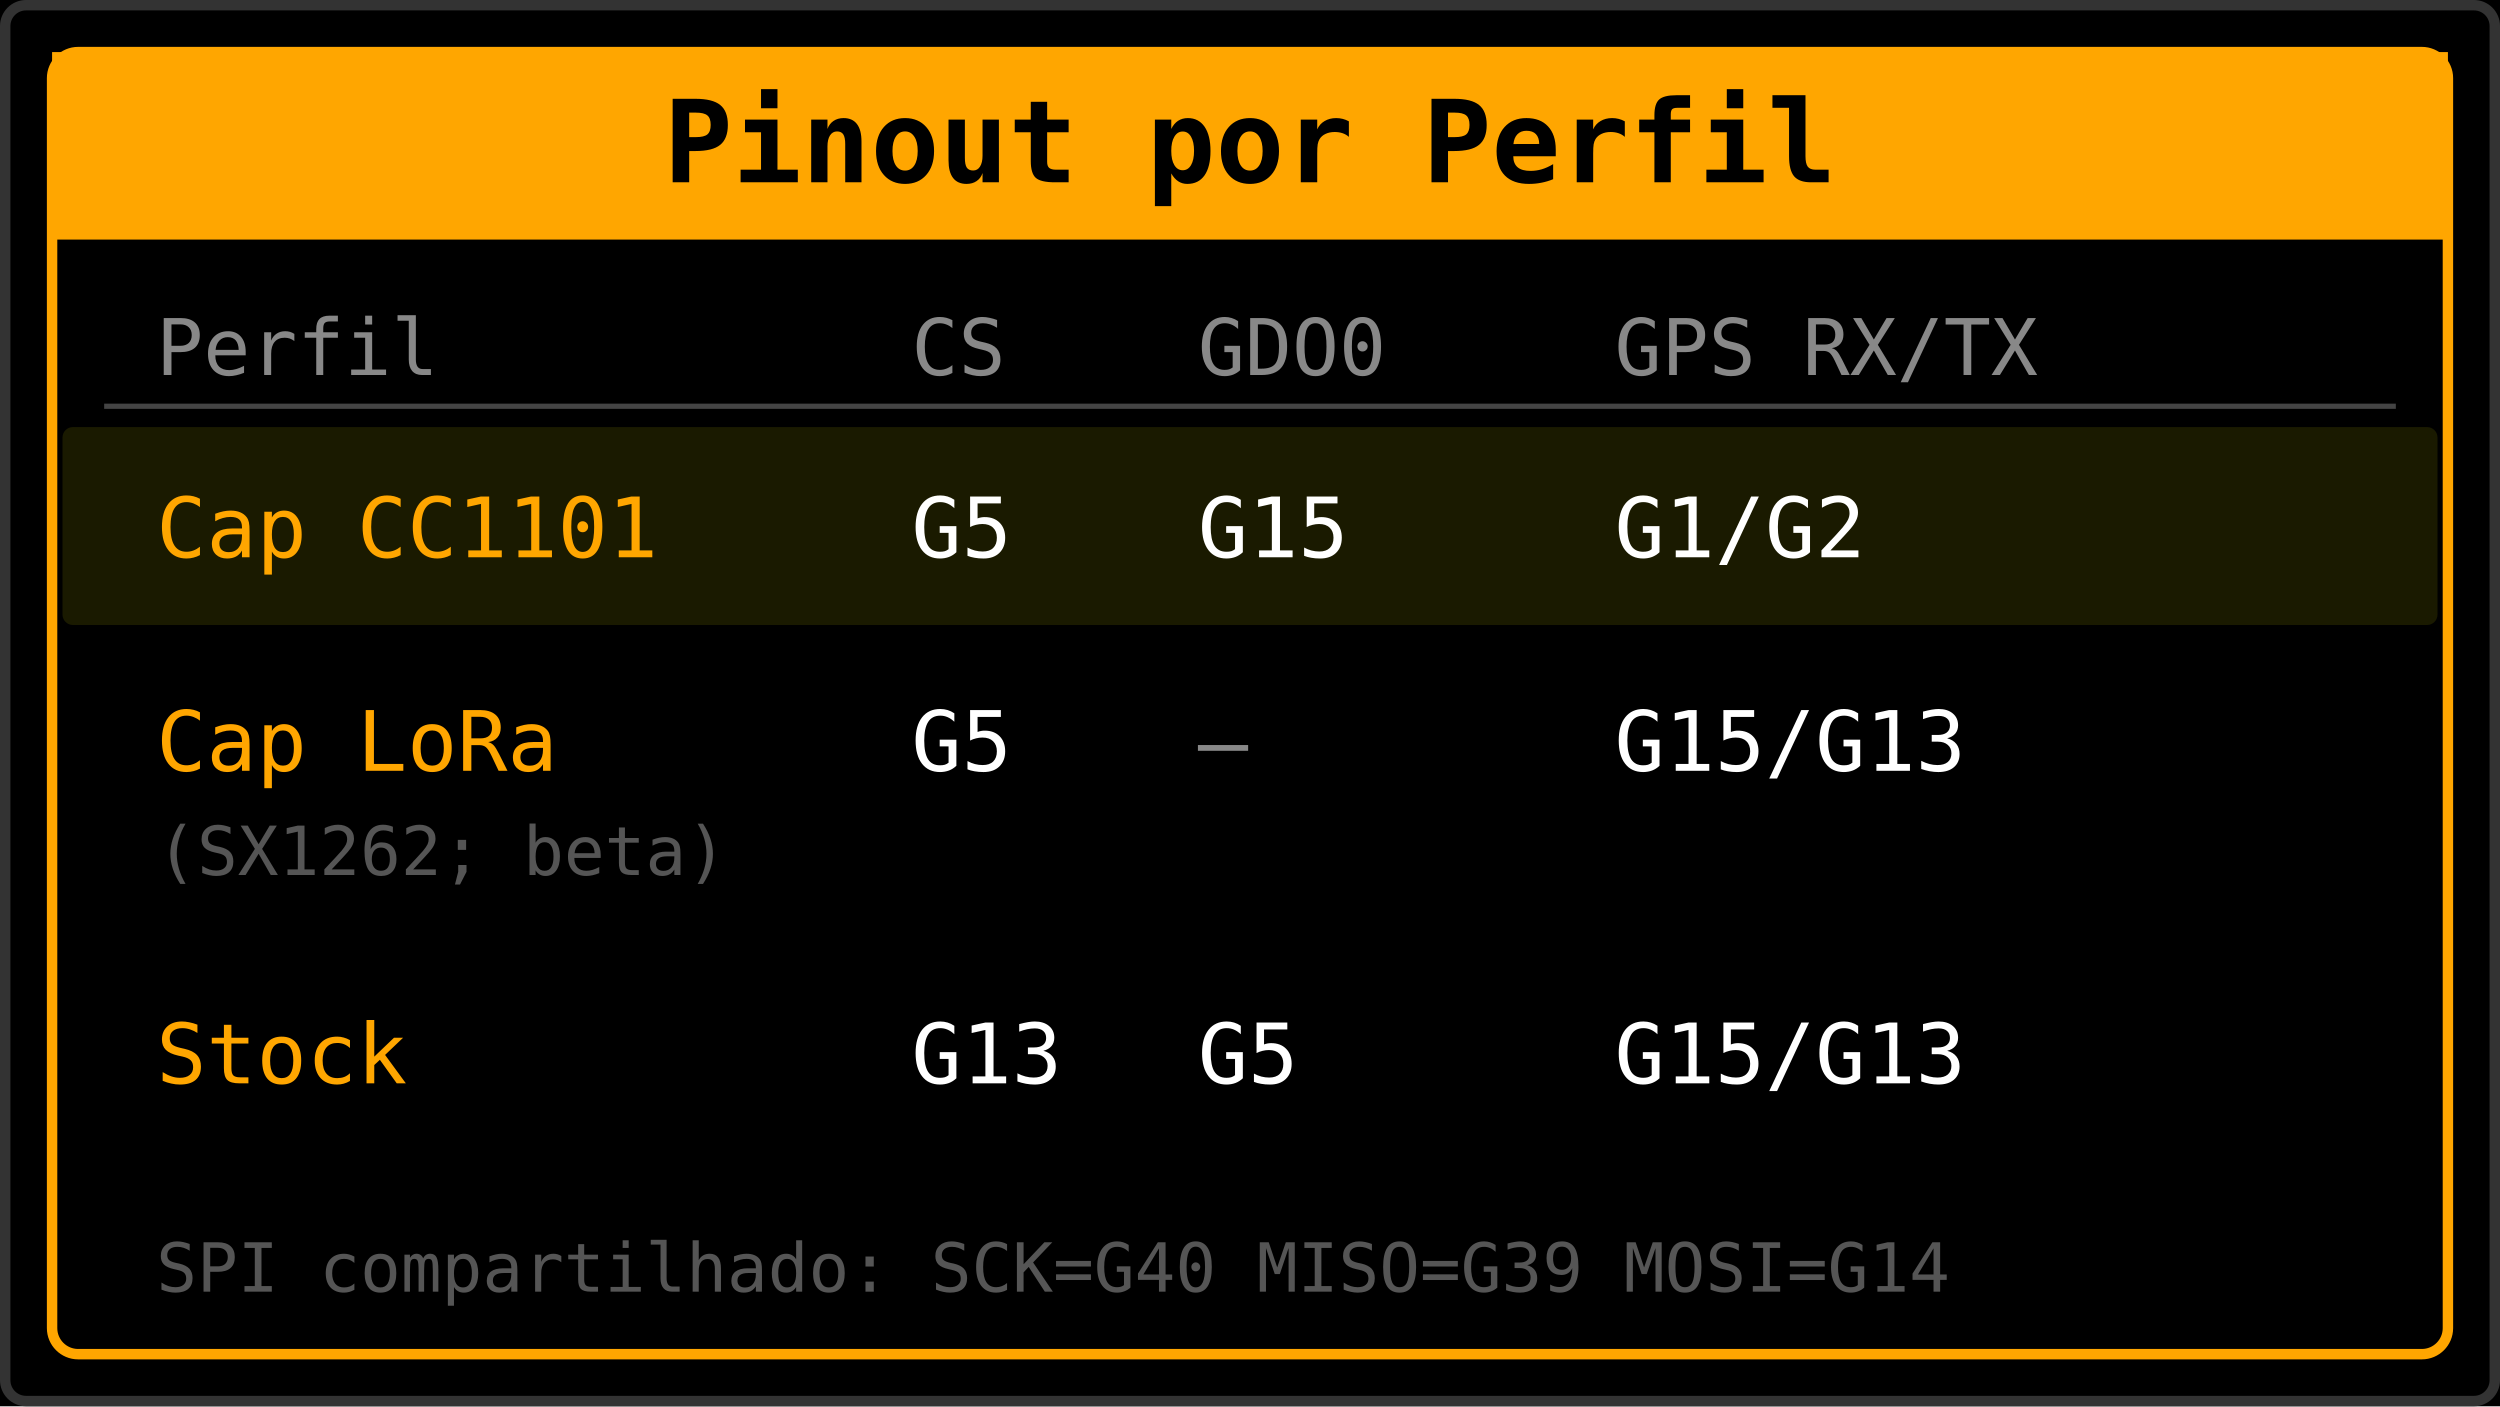
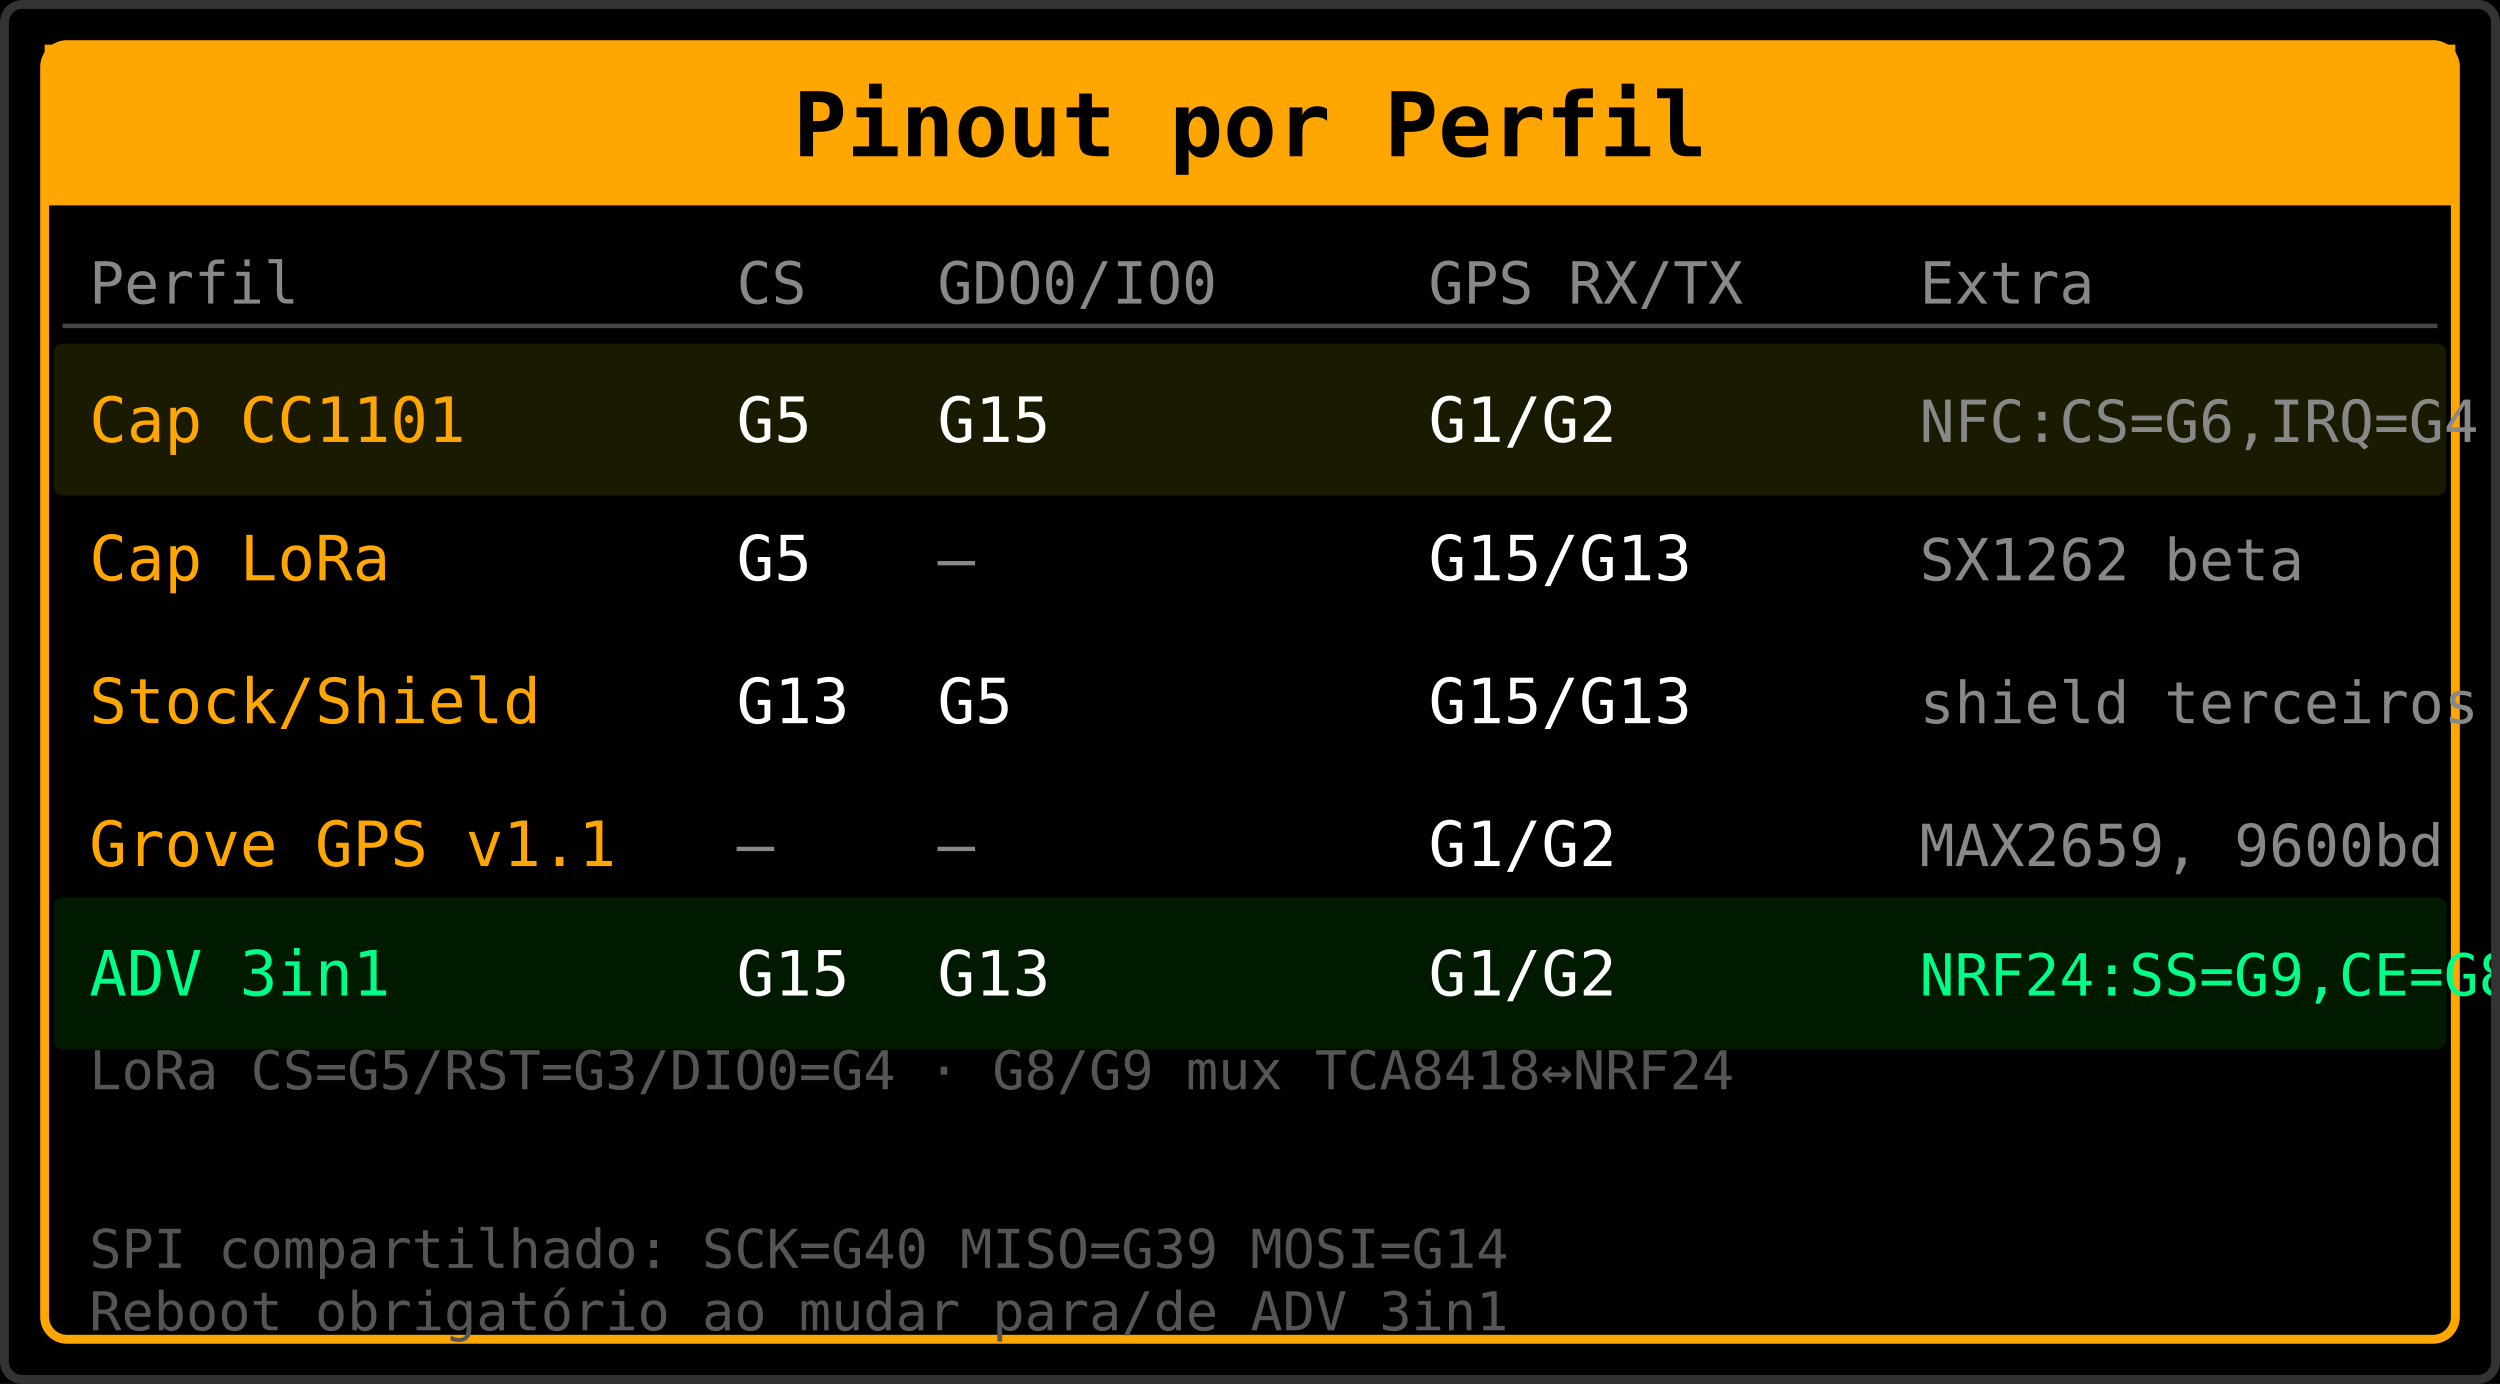
- <svg xmlns="http://www.w3.org/2000/svg" width="480" height="270" viewBox="0 0 480 270">
-   <rect width="480" height="270" fill="#000000" />
-   <rect x="10" y="10" width="460" height="250" fill="none" stroke="#FFA600" stroke-width="2" rx="5" />
-   <rect x="10" y="10" width="460" height="36" fill="#FFA600" />
-   <text x="240" y="35" font-family="monospace" font-size="22" fill="#000000" text-anchor="middle" font-weight="bold">Pinout por Perfil</text>
-   <text x="30" y="72" font-family="monospace" font-size="15" fill="#888888">Perfil</text>
-   <text x="175" y="72" font-family="monospace" font-size="15" fill="#888888">CS</text>
-   <text x="230" y="72" font-family="monospace" font-size="15" fill="#888888">GDO0</text>
-   <text x="310" y="72" font-family="monospace" font-size="15" fill="#888888">GPS RX/TX</text>
-   <line x1="20" y1="78" x2="460" y2="78" stroke="#444444" stroke-width="1" />
-   <rect x="12" y="82" width="456" height="38" fill="#1A1A00" rx="2" />
-   <text x="30" y="107" font-family="monospace" font-size="16" fill="#FFA600">Cap CC1101</text>
-   <text x="175" y="107" font-family="monospace" font-size="16" fill="#FFFFFF">G5</text>
-   <text x="230" y="107" font-family="monospace" font-size="16" fill="#FFFFFF">G15</text>
-   <text x="310" y="107" font-family="monospace" font-size="16" fill="#FFFFFF">G1/G2</text>
-   <text x="30" y="148" font-family="monospace" font-size="16" fill="#FFA600">Cap LoRa</text>
-   <text x="175" y="148" font-family="monospace" font-size="16" fill="#FFFFFF">G5</text>
-   <text x="230" y="148" font-family="monospace" font-size="16" fill="#888888">—</text>
-   <text x="310" y="148" font-family="monospace" font-size="16" fill="#FFFFFF">G15/G13</text>
-   <text x="30" y="168" font-family="monospace" font-size="13" fill="#555555">(SX1262; beta)</text>
-   <text x="30" y="208" font-family="monospace" font-size="16" fill="#FFA600">Stock</text>
-   <text x="175" y="208" font-family="monospace" font-size="16" fill="#FFFFFF">G13</text>
-   <text x="230" y="208" font-family="monospace" font-size="16" fill="#FFFFFF">G5</text>
-   <text x="310" y="208" font-family="monospace" font-size="16" fill="#FFFFFF">G15/G13</text>
-   <text x="30" y="248" font-family="monospace" font-size="13" fill="#555555">SPI compartilhado: SCK=G40 MISO=G39 MOSI=G14</text>
-   <rect x="1" y="1" width="478" height="268" fill="none" stroke="#333333" stroke-width="2" rx="4" />
+ <svg xmlns="http://www.w3.org/2000/svg" width="560" height="310" viewBox="0 0 560 310">
+   <rect width="560" height="310" fill="#000000" />
+   <rect x="10" y="10" width="540" height="290" fill="none" stroke="#FFA600" stroke-width="2" rx="5" />
+   <rect x="10" y="10" width="540" height="36" fill="#FFA600" />
+   <text x="280" y="35" font-family="monospace" font-size="20" fill="#000000" text-anchor="middle" font-weight="bold">Pinout por Perfil</text>
+   <text x="20" y="68" font-family="monospace" font-size="13" fill="#888888">Perfil</text>
+   <text x="165" y="68" font-family="monospace" font-size="13" fill="#888888">CS</text>
+   <text x="210" y="68" font-family="monospace" font-size="13" fill="#888888">GDO0/IO0</text>
+   <text x="320" y="68" font-family="monospace" font-size="13" fill="#888888">GPS RX/TX</text>
+   <text x="430" y="68" font-family="monospace" font-size="13" fill="#888888">Extra</text>
+   <line x1="14" y1="73" x2="546" y2="73" stroke="#444444" stroke-width="1" />
+   <rect x="12" y="77" width="536" height="34" fill="#1A1A00" rx="2" />
+   <text x="20" y="99" font-family="monospace" font-size="14" fill="#FFA600">Cap CC1101</text>
+   <text x="165" y="99" font-family="monospace" font-size="14" fill="#FFFFFF">G5</text>
+   <text x="210" y="99" font-family="monospace" font-size="14" fill="#FFFFFF">G15</text>
+   <text x="320" y="99" font-family="monospace" font-size="14" fill="#FFFFFF">G1/G2</text>
+   <text x="430" y="99" font-family="monospace" font-size="13" fill="#888888">NFC:CS=G6,IRQ=G4</text>
+   <text x="20" y="130" font-family="monospace" font-size="14" fill="#FFA600">Cap LoRa</text>
+   <text x="165" y="130" font-family="monospace" font-size="14" fill="#FFFFFF">G5</text>
+   <text x="210" y="130" font-family="monospace" font-size="14" fill="#888888">—</text>
+   <text x="320" y="130" font-family="monospace" font-size="14" fill="#FFFFFF">G15/G13</text>
+   <text x="430" y="130" font-family="monospace" font-size="13" fill="#888888">SX1262 beta</text>
+   <text x="20" y="162" font-family="monospace" font-size="14" fill="#FFA600">Stock/Shield</text>
+   <text x="165" y="162" font-family="monospace" font-size="14" fill="#FFFFFF">G13</text>
+   <text x="210" y="162" font-family="monospace" font-size="14" fill="#FFFFFF">G5</text>
+   <text x="320" y="162" font-family="monospace" font-size="14" fill="#FFFFFF">G15/G13</text>
+   <text x="430" y="162" font-family="monospace" font-size="13" fill="#888888">shield terceiros</text>
+   <text x="20" y="194" font-family="monospace" font-size="14" fill="#FFA600">Grove GPS v1.1</text>
+   <text x="165" y="194" font-family="monospace" font-size="14" fill="#888888">—</text>
+   <text x="210" y="194" font-family="monospace" font-size="14" fill="#888888">—</text>
+   <text x="320" y="194" font-family="monospace" font-size="14" fill="#FFFFFF">G1/G2</text>
+   <text x="430" y="194" font-family="monospace" font-size="13" fill="#888888">MAX2659, 9600bd</text>
+   <rect x="12" y="201" width="536" height="34" fill="#001A00" rx="2" />
+   <text x="20" y="223" font-family="monospace" font-size="14" fill="#00FF88">ADV 3in1</text>
+   <text x="165" y="223" font-family="monospace" font-size="14" fill="#FFFFFF">G15</text>
+   <text x="210" y="223" font-family="monospace" font-size="14" fill="#FFFFFF">G13</text>
+   <text x="320" y="223" font-family="monospace" font-size="14" fill="#FFFFFF">G1/G2</text>
+   <text x="430" y="223" font-family="monospace" font-size="13" fill="#00FF88">NRF24:SS=G9,CE=G8</text>
+   <text x="20" y="244" font-family="monospace" font-size="12" fill="#555555">  LoRa CS=G5/RST=G3/DIO0=G4 · G8/G9 mux TCA8418↔NRF24</text>
+   <text x="20" y="284" font-family="monospace" font-size="12" fill="#555555">SPI compartilhado: SCK=G40  MISO=G39  MOSI=G14</text>
+   <text x="20" y="298" font-family="monospace" font-size="12" fill="#555555">Reboot obrigatório ao mudar para/de ADV 3in1</text>
+   <rect x="1" y="1" width="558" height="308" fill="none" stroke="#333333" stroke-width="2" rx="4" />
</svg>
